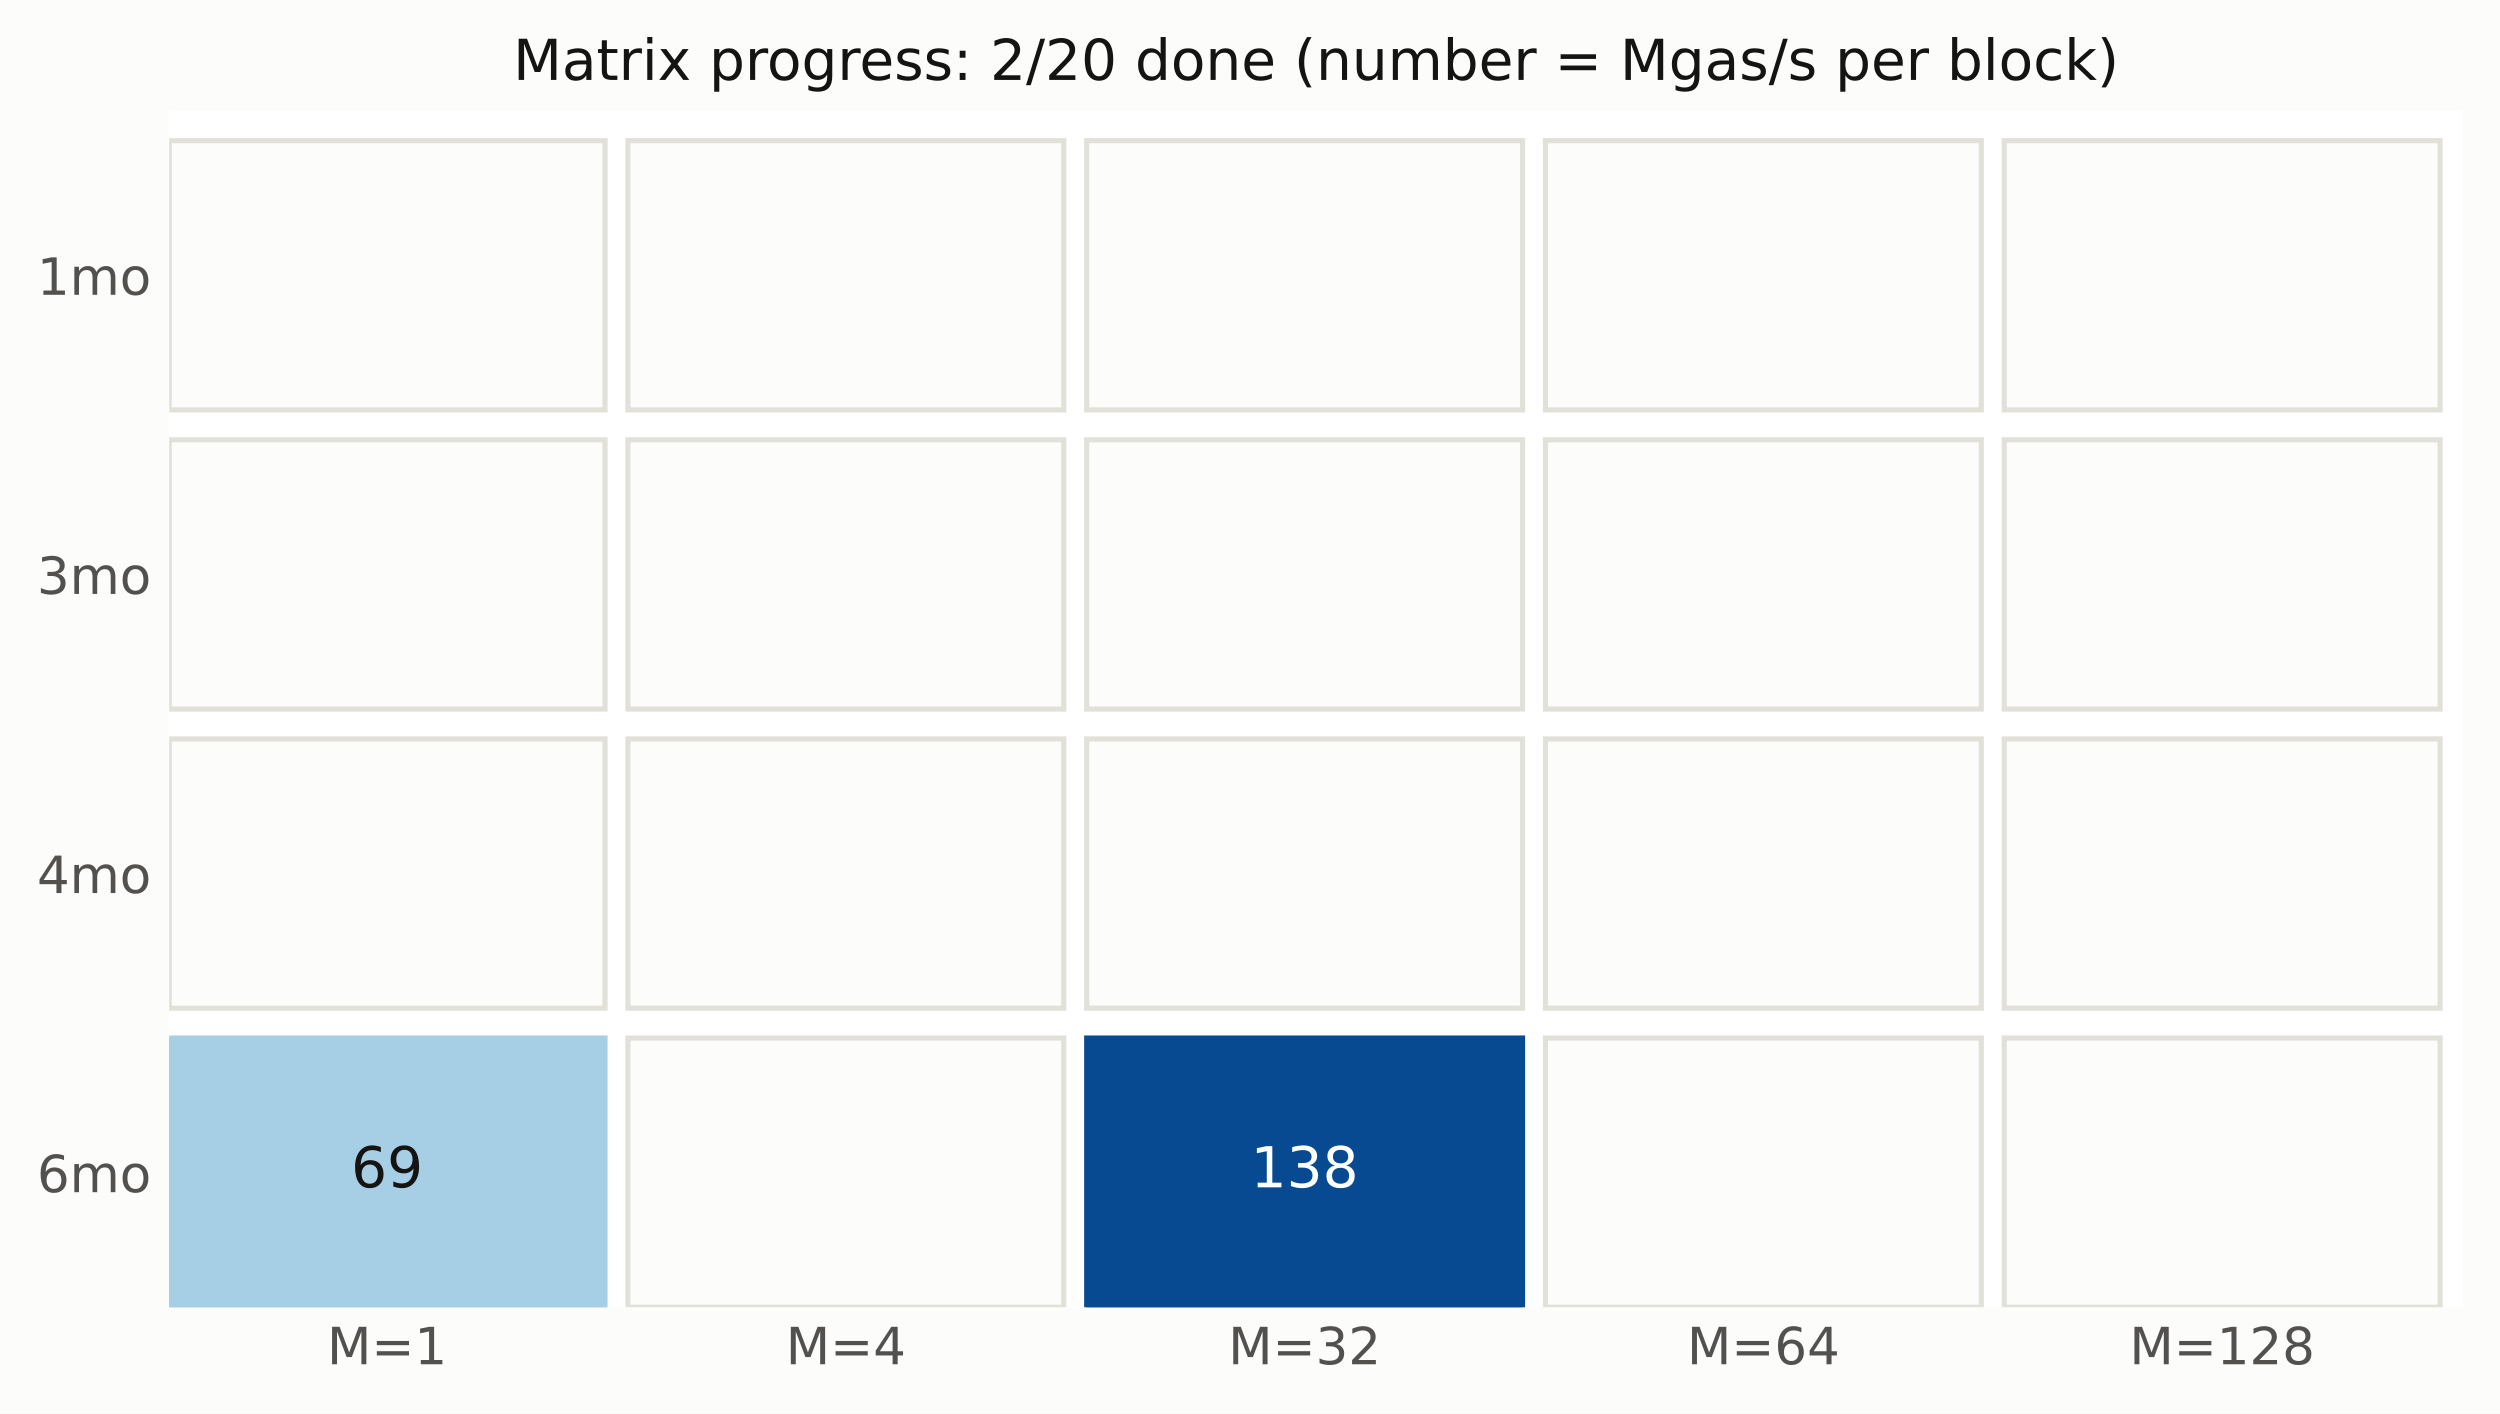
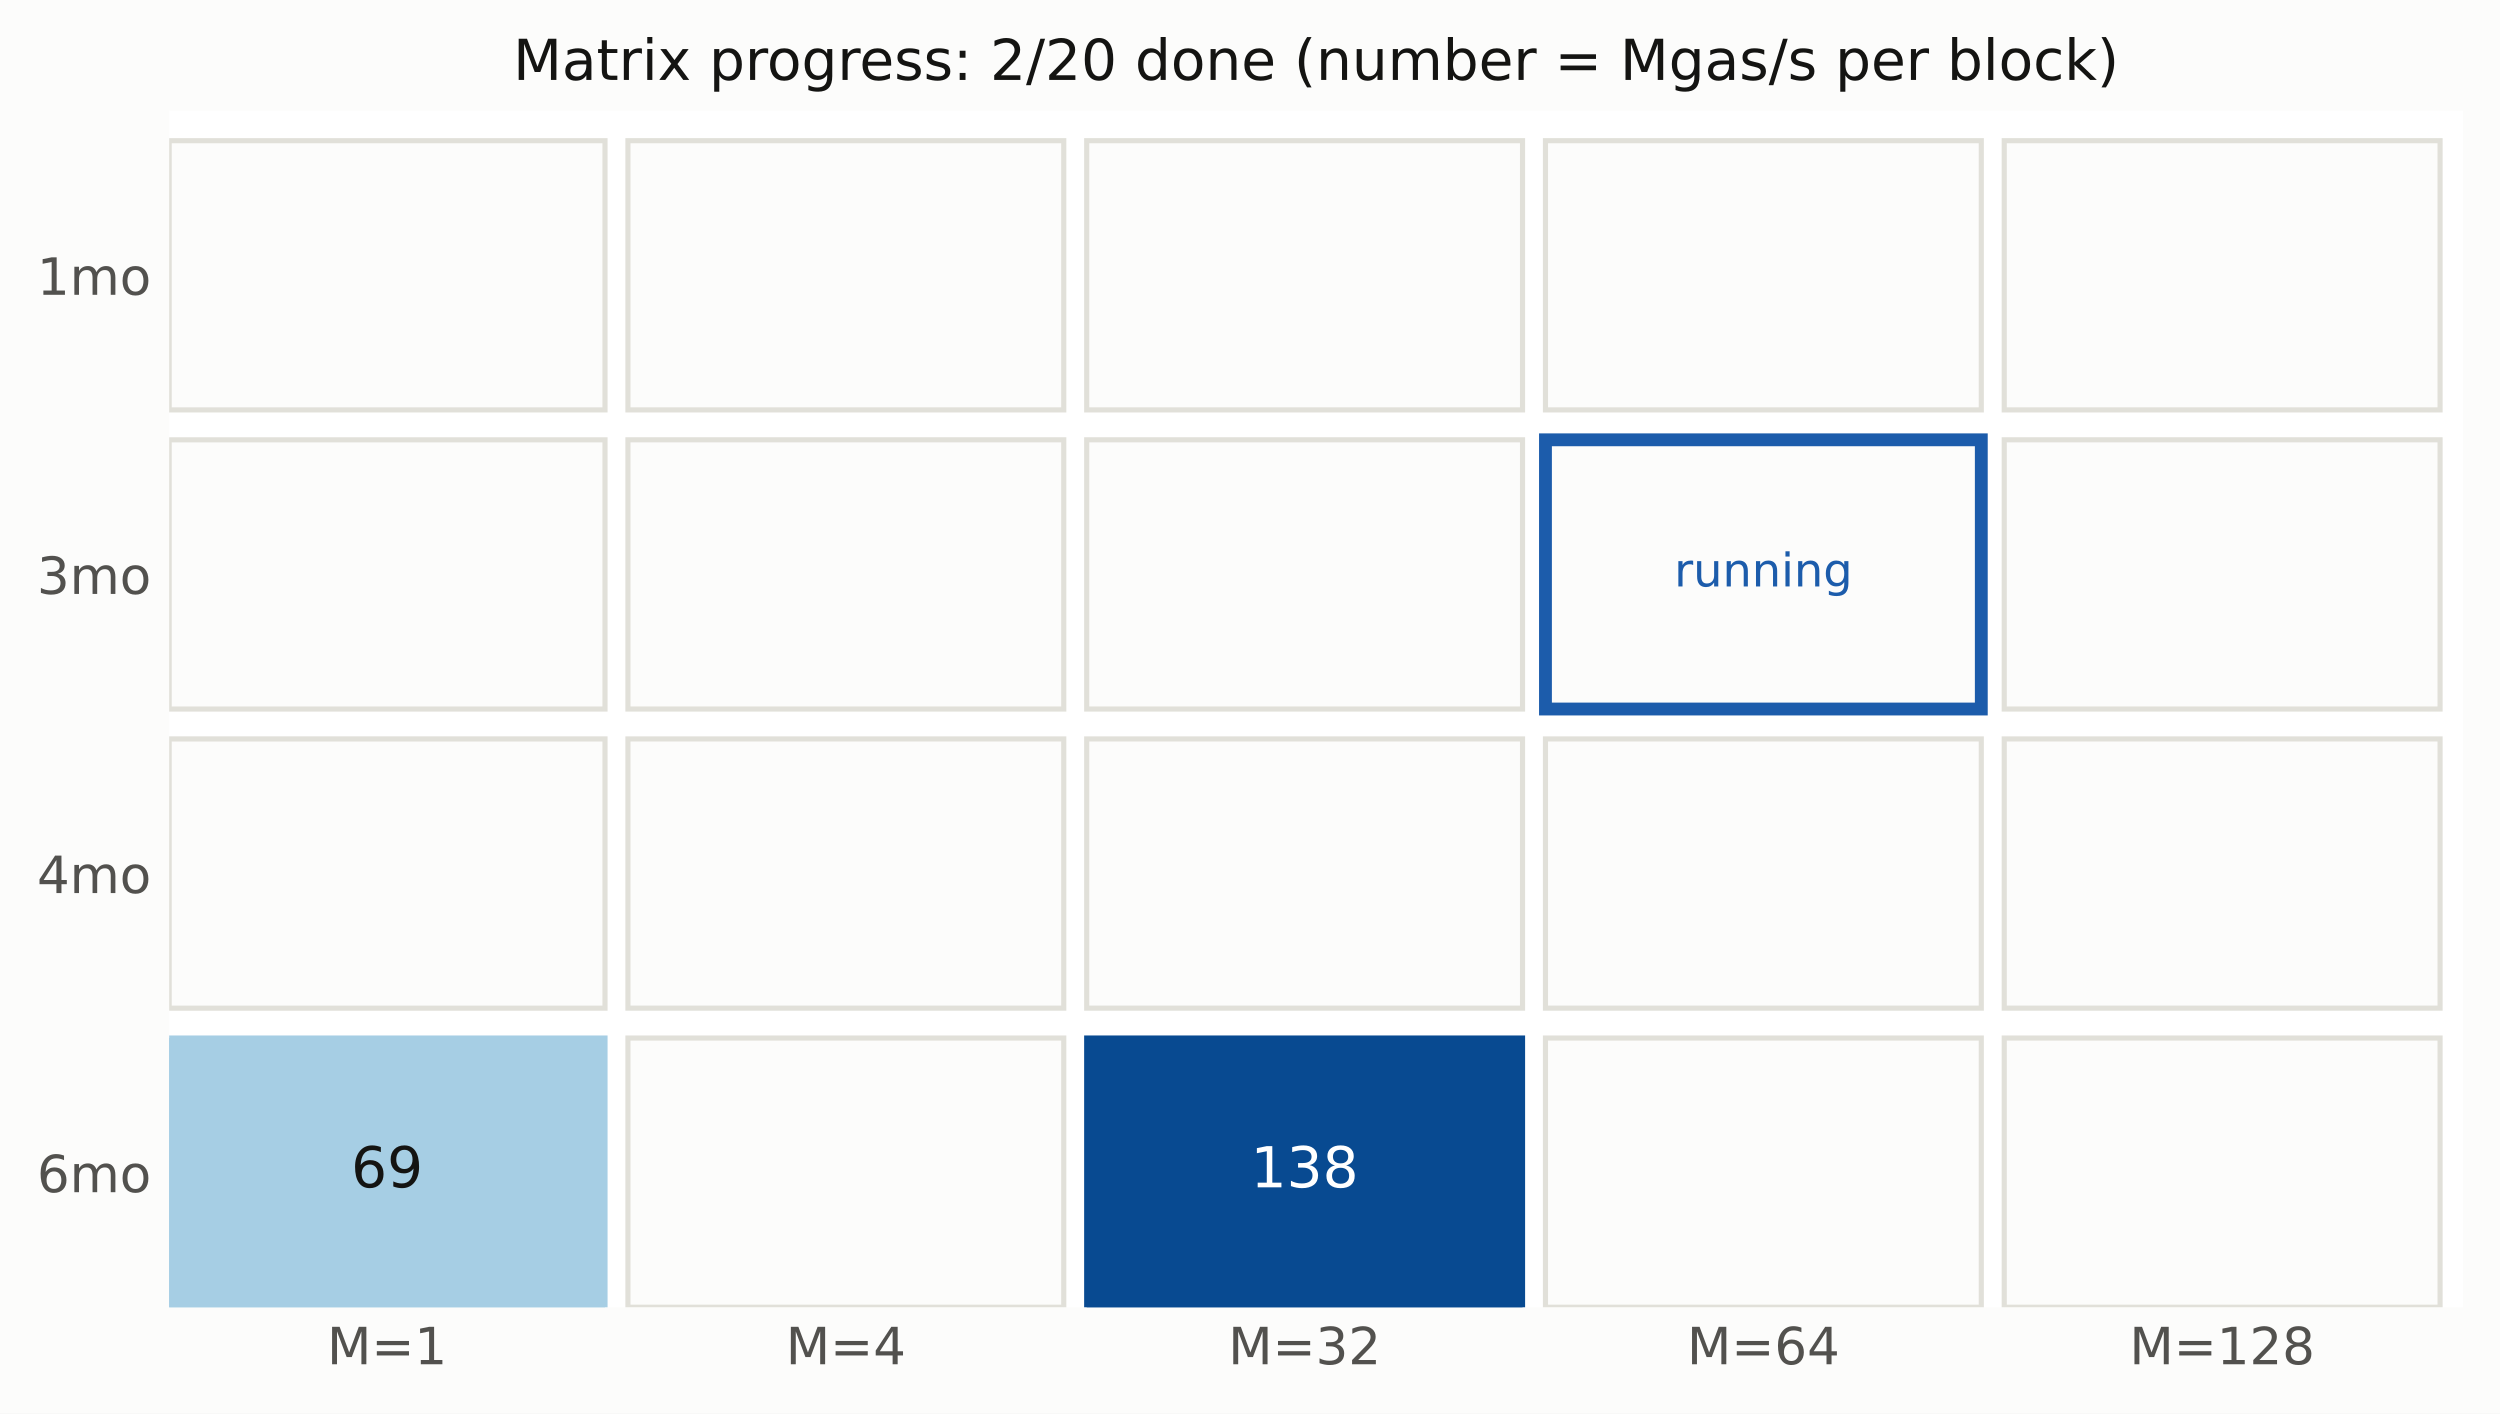
<svg xmlns="http://www.w3.org/2000/svg" xmlns:xlink="http://www.w3.org/1999/xlink" width="486.522pt" height="275.106pt" viewBox="0 0 486.522 275.106" version="1.1">
  <defs>
    <style type="text/css">*{stroke-linejoin: round; stroke-linecap: butt}</style>
  </defs>
  <g id="figure_1">
    <g id="patch_1">
      <path d="M 0 275.106  L 486.522 275.106  L 486.522 0  L 0 0  z " style="fill: #fcfcfb" />
    </g>
    <g id="axes_1">
      <g id="patch_2">
        <path d="M 32.922 254.406  L 479.322 254.406  L 479.322 21.558  L 32.922 21.558  z " style="fill: #ffffff" />
      </g>
      <g id="patch_3">
-         <path d="M 32.922 79.77  L 117.738 79.77  L 117.738 27.379  L 32.922 27.379  z " clip-path="url(#pdac7eb732c)" style="fill: #fcfcfb; stroke: #e1e0d9; stroke-linejoin: miter" />
+         <path d="M 32.922 79.77  L 117.738 79.77  L 117.738 27.379  L 32.922 27.379  z " clip-path="url(#p1626d3e644)" style="fill: #fcfcfb; stroke: #e1e0d9; stroke-linejoin: miter" />
      </g>
      <g id="patch_4">
-         <path d="M 122.202 79.77  L 207.018 79.77  L 207.018 27.379  L 122.202 27.379  z " clip-path="url(#pdac7eb732c)" style="fill: #fcfcfb; stroke: #e1e0d9; stroke-linejoin: miter" />
+         <path d="M 122.202 79.77  L 207.018 79.77  L 207.018 27.379  L 122.202 27.379  z " clip-path="url(#p1626d3e644)" style="fill: #fcfcfb; stroke: #e1e0d9; stroke-linejoin: miter" />
      </g>
      <g id="patch_5">
-         <path d="M 211.482 79.77  L 296.298 79.77  L 296.298 27.379  L 211.482 27.379  z " clip-path="url(#pdac7eb732c)" style="fill: #fcfcfb; stroke: #e1e0d9; stroke-linejoin: miter" />
+         <path d="M 211.482 79.77  L 296.298 79.77  L 296.298 27.379  L 211.482 27.379  z " clip-path="url(#p1626d3e644)" style="fill: #fcfcfb; stroke: #e1e0d9; stroke-linejoin: miter" />
      </g>
      <g id="patch_6">
-         <path d="M 300.762 79.77  L 385.578 79.77  L 385.578 27.379  L 300.762 27.379  z " clip-path="url(#pdac7eb732c)" style="fill: #fcfcfb; stroke: #e1e0d9; stroke-linejoin: miter" />
+         <path d="M 300.762 79.77  L 385.578 79.77  L 385.578 27.379  L 300.762 27.379  z " clip-path="url(#p1626d3e644)" style="fill: #fcfcfb; stroke: #e1e0d9; stroke-linejoin: miter" />
      </g>
      <g id="patch_7">
-         <path d="M 390.042 79.77  L 474.858 79.77  L 474.858 27.379  L 390.042 27.379  z " clip-path="url(#pdac7eb732c)" style="fill: #fcfcfb; stroke: #e1e0d9; stroke-linejoin: miter" />
+         <path d="M 390.042 79.77  L 474.858 79.77  L 474.858 27.379  L 390.042 27.379  z " clip-path="url(#p1626d3e644)" style="fill: #fcfcfb; stroke: #e1e0d9; stroke-linejoin: miter" />
      </g>
      <g id="patch_8">
-         <path d="M 32.922 137.982  L 117.738 137.982  L 117.738 85.591  L 32.922 85.591  z " clip-path="url(#pdac7eb732c)" style="fill: #fcfcfb; stroke: #e1e0d9; stroke-linejoin: miter" />
+         <path d="M 32.922 137.982  L 117.738 137.982  L 117.738 85.591  L 32.922 85.591  z " clip-path="url(#p1626d3e644)" style="fill: #fcfcfb; stroke: #e1e0d9; stroke-linejoin: miter" />
      </g>
      <g id="patch_9">
-         <path d="M 122.202 137.982  L 207.018 137.982  L 207.018 85.591  L 122.202 85.591  z " clip-path="url(#pdac7eb732c)" style="fill: #fcfcfb; stroke: #e1e0d9; stroke-linejoin: miter" />
+         <path d="M 122.202 137.982  L 207.018 137.982  L 207.018 85.591  L 122.202 85.591  z " clip-path="url(#p1626d3e644)" style="fill: #fcfcfb; stroke: #e1e0d9; stroke-linejoin: miter" />
      </g>
      <g id="patch_10">
-         <path d="M 211.482 137.982  L 296.298 137.982  L 296.298 85.591  L 211.482 85.591  z " clip-path="url(#pdac7eb732c)" style="fill: #fcfcfb; stroke: #e1e0d9; stroke-linejoin: miter" />
+         <path d="M 211.482 137.982  L 296.298 137.982  L 296.298 85.591  L 211.482 85.591  z " clip-path="url(#p1626d3e644)" style="fill: #fcfcfb; stroke: #e1e0d9; stroke-linejoin: miter" />
      </g>
      <g id="patch_11">
-         <path d="M 300.762 137.982  L 385.578 137.982  L 385.578 85.591  L 300.762 85.591  z " clip-path="url(#pdac7eb732c)" style="fill: #fcfcfb; stroke: #e1e0d9; stroke-linejoin: miter" />
+         <path d="M 300.762 137.982  L 385.578 137.982  L 385.578 85.591  L 300.762 85.591  z " clip-path="url(#p1626d3e644)" style="fill: #fcfcfb; stroke: #1c5cab; stroke-width: 2.5; stroke-linejoin: miter" />
      </g>
      <g id="patch_12">
-         <path d="M 390.042 137.982  L 474.858 137.982  L 474.858 85.591  L 390.042 85.591  z " clip-path="url(#pdac7eb732c)" style="fill: #fcfcfb; stroke: #e1e0d9; stroke-linejoin: miter" />
+         <path d="M 390.042 137.982  L 474.858 137.982  L 474.858 85.591  L 390.042 85.591  z " clip-path="url(#p1626d3e644)" style="fill: #fcfcfb; stroke: #e1e0d9; stroke-linejoin: miter" />
      </g>
      <g id="patch_13">
-         <path d="M 32.922 196.194  L 117.738 196.194  L 117.738 143.803  L 32.922 143.803  z " clip-path="url(#pdac7eb732c)" style="fill: #fcfcfb; stroke: #e1e0d9; stroke-linejoin: miter" />
+         <path d="M 32.922 196.194  L 117.738 196.194  L 117.738 143.803  L 32.922 143.803  z " clip-path="url(#p1626d3e644)" style="fill: #fcfcfb; stroke: #e1e0d9; stroke-linejoin: miter" />
      </g>
      <g id="patch_14">
-         <path d="M 122.202 196.194  L 207.018 196.194  L 207.018 143.803  L 122.202 143.803  z " clip-path="url(#pdac7eb732c)" style="fill: #fcfcfb; stroke: #e1e0d9; stroke-linejoin: miter" />
+         <path d="M 122.202 196.194  L 207.018 196.194  L 207.018 143.803  L 122.202 143.803  z " clip-path="url(#p1626d3e644)" style="fill: #fcfcfb; stroke: #e1e0d9; stroke-linejoin: miter" />
      </g>
      <g id="patch_15">
-         <path d="M 211.482 196.194  L 296.298 196.194  L 296.298 143.803  L 211.482 143.803  z " clip-path="url(#pdac7eb732c)" style="fill: #fcfcfb; stroke: #e1e0d9; stroke-linejoin: miter" />
+         <path d="M 211.482 196.194  L 296.298 196.194  L 296.298 143.803  L 211.482 143.803  z " clip-path="url(#p1626d3e644)" style="fill: #fcfcfb; stroke: #e1e0d9; stroke-linejoin: miter" />
      </g>
      <g id="patch_16">
-         <path d="M 300.762 196.194  L 385.578 196.194  L 385.578 143.803  L 300.762 143.803  z " clip-path="url(#pdac7eb732c)" style="fill: #fcfcfb; stroke: #e1e0d9; stroke-linejoin: miter" />
+         <path d="M 300.762 196.194  L 385.578 196.194  L 385.578 143.803  L 300.762 143.803  z " clip-path="url(#p1626d3e644)" style="fill: #fcfcfb; stroke: #e1e0d9; stroke-linejoin: miter" />
      </g>
      <g id="patch_17">
-         <path d="M 390.042 196.194  L 474.858 196.194  L 474.858 143.803  L 390.042 143.803  z " clip-path="url(#pdac7eb732c)" style="fill: #fcfcfb; stroke: #e1e0d9; stroke-linejoin: miter" />
+         <path d="M 390.042 196.194  L 474.858 196.194  L 474.858 143.803  L 390.042 143.803  z " clip-path="url(#p1626d3e644)" style="fill: #fcfcfb; stroke: #e1e0d9; stroke-linejoin: miter" />
      </g>
      <g id="patch_18">
-         <path d="M 32.922 254.406  L 117.738 254.406  L 117.738 202.015  L 32.922 202.015  z " clip-path="url(#pdac7eb732c)" style="fill: #a6cee4; stroke: #a6cee4; stroke-linejoin: miter" />
+         <path d="M 32.922 254.406  L 117.738 254.406  L 117.738 202.015  L 32.922 202.015  z " clip-path="url(#p1626d3e644)" style="fill: #a6cee4; stroke: #a6cee4; stroke-linejoin: miter" />
      </g>
      <g id="patch_19">
-         <path d="M 122.202 254.406  L 207.018 254.406  L 207.018 202.015  L 122.202 202.015  z " clip-path="url(#pdac7eb732c)" style="fill: #fcfcfb; stroke: #e1e0d9; stroke-linejoin: miter" />
+         <path d="M 122.202 254.406  L 207.018 254.406  L 207.018 202.015  L 122.202 202.015  z " clip-path="url(#p1626d3e644)" style="fill: #fcfcfb; stroke: #e1e0d9; stroke-linejoin: miter" />
      </g>
      <g id="patch_20">
-         <path d="M 211.482 254.406  L 296.298 254.406  L 296.298 202.015  L 211.482 202.015  z " clip-path="url(#pdac7eb732c)" style="fill: #084a91; stroke: #084a91; stroke-linejoin: miter" />
+         <path d="M 211.482 254.406  L 296.298 254.406  L 296.298 202.015  L 211.482 202.015  z " clip-path="url(#p1626d3e644)" style="fill: #084a91; stroke: #084a91; stroke-linejoin: miter" />
      </g>
      <g id="patch_21">
-         <path d="M 300.762 254.406  L 385.578 254.406  L 385.578 202.015  L 300.762 202.015  z " clip-path="url(#pdac7eb732c)" style="fill: #fcfcfb; stroke: #e1e0d9; stroke-linejoin: miter" />
+         <path d="M 300.762 254.406  L 385.578 254.406  L 385.578 202.015  L 300.762 202.015  z " clip-path="url(#p1626d3e644)" style="fill: #fcfcfb; stroke: #e1e0d9; stroke-linejoin: miter" />
      </g>
      <g id="patch_22">
-         <path d="M 390.042 254.406  L 474.858 254.406  L 474.858 202.015  L 390.042 202.015  z " clip-path="url(#pdac7eb732c)" style="fill: #fcfcfb; stroke: #e1e0d9; stroke-linejoin: miter" />
+         <path d="M 390.042 254.406  L 474.858 254.406  L 474.858 202.015  L 390.042 202.015  z " clip-path="url(#p1626d3e644)" style="fill: #fcfcfb; stroke: #e1e0d9; stroke-linejoin: miter" />
      </g>
      <g id="matplotlib.axis_1">
        <g id="xtick_1">
          <g id="line2d_1" />
          <g id="text_1">
            <g style="fill: #52514e" transform="translate(63.64472 265.5039) scale(0.1 -0.1)">
              <defs>
                <path id="DejaVuSans-30" d="M 628 4666  L 1569 4666  L 2759 1491  L 3956 4666  L 4897 4666  L 4897 0  L 4281 0  L 4281 4097  L 3078 897  L 2444 897  L 1241 4097  L 1241 0  L 628 0  L 628 4666  z " transform="scale(0.015625)" />
                <path id="DejaVuSans-20" d="M 678 2906  L 4684 2906  L 4684 2381  L 678 2381  L 678 2906  z M 678 1631  L 4684 1631  L 4684 1100  L 678 1100  L 678 1631  z " transform="scale(0.015625)" />
                <path id="DejaVuSans-14" d="M 794 531  L 1825 531  L 1825 4091  L 703 3866  L 703 4441  L 1819 4666  L 2450 4666  L 2450 531  L 3481 531  L 3481 0  L 794 0  L 794 531  z " transform="scale(0.015625)" />
              </defs>
              <use xlink:href="#DejaVuSans-30" />
              <use xlink:href="#DejaVuSans-20" transform="translate(86.28125 0)" />
              <use xlink:href="#DejaVuSans-14" transform="translate(170.0781 0)" />
            </g>
          </g>
        </g>
        <g id="xtick_2">
          <g id="line2d_2" />
          <g id="text_2">
            <g style="fill: #52514e" transform="translate(152.9247 265.5039) scale(0.1 -0.1)">
              <defs>
                <path id="DejaVuSans-17" d="M 2419 4116  L 825 1625  L 2419 1625  L 2419 4116  z M 2253 4666  L 3047 4666  L 3047 1625  L 3713 1625  L 3713 1100  L 3047 1100  L 3047 0  L 2419 0  L 2419 1100  L 313 1100  L 313 1709  L 2253 4666  z " transform="scale(0.015625)" />
              </defs>
              <use xlink:href="#DejaVuSans-30" />
              <use xlink:href="#DejaVuSans-20" transform="translate(86.28125 0)" />
              <use xlink:href="#DejaVuSans-17" transform="translate(170.0781 0)" />
            </g>
          </g>
        </g>
        <g id="xtick_3">
          <g id="line2d_3" />
          <g id="text_3">
            <g style="fill: #52514e" transform="translate(239.0235 265.5039) scale(0.1 -0.1)">
              <defs>
                <path id="DejaVuSans-16" d="M 2597 2516  Q 3050 2419 3304 2112  Q 3559 1806 3559 1356  Q 3559 666 3084 287  Q 2609 -91 1734 -91  Q 1441 -91 1130 -33  Q 819 25 488 141  L 488 750  Q 750 597 1062 519  Q 1375 441 1716 441  Q 2309 441 2620 675  Q 2931 909 2931 1356  Q 2931 1769 2642 2001  Q 2353 2234 1838 2234  L 1294 2234  L 1294 2753  L 1863 2753  Q 2328 2753 2575 2939  Q 2822 3125 2822 3475  Q 2822 3834 2567 4026  Q 2313 4219 1838 4219  Q 1578 4219 1281 4162  Q 984 4106 628 3988  L 628 4550  Q 988 4650 1302 4700  Q 1616 4750 1894 4750  Q 2613 4750 3031 4423  Q 3450 4097 3450 3541  Q 3450 3153 3228 2886  Q 3006 2619 2597 2516  z " transform="scale(0.015625)" />
                <path id="DejaVuSans-15" d="M 1228 531  L 3431 531  L 3431 0  L 469 0  L 469 531  Q 828 903 1448 1529  Q 2069 2156 2228 2338  Q 2531 2678 2651 2914  Q 2772 3150 2772 3378  Q 2772 3750 2511 3984  Q 2250 4219 1831 4219  Q 1534 4219 1204 4116  Q 875 4013 500 3803  L 500 4441  Q 881 4594 1212 4672  Q 1544 4750 1819 4750  Q 2544 4750 2975 4387  Q 3406 4025 3406 3419  Q 3406 3131 3298 2873  Q 3191 2616 2906 2266  Q 2828 2175 2409 1742  Q 1991 1309 1228 531  z " transform="scale(0.015625)" />
              </defs>
              <use xlink:href="#DejaVuSans-30" />
              <use xlink:href="#DejaVuSans-20" transform="translate(86.28125 0)" />
              <use xlink:href="#DejaVuSans-16" transform="translate(170.0781 0)" />
              <use xlink:href="#DejaVuSans-15" transform="translate(233.7031 0)" />
            </g>
          </g>
        </g>
        <g id="xtick_4">
          <g id="line2d_4" />
          <g id="text_4">
            <g style="fill: #52514e" transform="translate(328.3035 265.5039) scale(0.1 -0.1)">
              <defs>
                <path id="DejaVuSans-19" d="M 2113 2584  Q 1688 2584 1439 2293  Q 1191 2003 1191 1497  Q 1191 994 1439 701  Q 1688 409 2113 409  Q 2538 409 2786 701  Q 3034 994 3034 1497  Q 3034 2003 2786 2293  Q 2538 2584 2113 2584  z M 3366 4563  L 3366 3988  Q 3128 4100 2886 4159  Q 2644 4219 2406 4219  Q 1781 4219 1451 3797  Q 1122 3375 1075 2522  Q 1259 2794 1537 2939  Q 1816 3084 2150 3084  Q 2853 3084 3261 2657  Q 3669 2231 3669 1497  Q 3669 778 3244 343  Q 2819 -91 2113 -91  Q 1303 -91 875 529  Q 447 1150 447 2328  Q 447 3434 972 4092  Q 1497 4750 2381 4750  Q 2619 4750 2861 4703  Q 3103 4656 3366 4563  z " transform="scale(0.015625)" />
              </defs>
              <use xlink:href="#DejaVuSans-30" />
              <use xlink:href="#DejaVuSans-20" transform="translate(86.28125 0)" />
              <use xlink:href="#DejaVuSans-19" transform="translate(170.0781 0)" />
              <use xlink:href="#DejaVuSans-17" transform="translate(233.7031 0)" />
            </g>
          </g>
        </g>
        <g id="xtick_5">
          <g id="line2d_5" />
          <g id="text_5">
            <g style="fill: #52514e" transform="translate(414.4022 265.5039) scale(0.1 -0.1)">
              <defs>
                <path id="DejaVuSans-1b" d="M 2034 2216  Q 1584 2216 1326 1975  Q 1069 1734 1069 1313  Q 1069 891 1326 650  Q 1584 409 2034 409  Q 2484 409 2743 651  Q 3003 894 3003 1313  Q 3003 1734 2745 1975  Q 2488 2216 2034 2216  z M 1403 2484  Q 997 2584 770 2862  Q 544 3141 544 3541  Q 544 4100 942 4425  Q 1341 4750 2034 4750  Q 2731 4750 3128 4425  Q 3525 4100 3525 3541  Q 3525 3141 3298 2862  Q 3072 2584 2669 2484  Q 3125 2378 3379 2068  Q 3634 1759 3634 1313  Q 3634 634 3220 271  Q 2806 -91 2034 -91  Q 1263 -91 848 271  Q 434 634 434 1313  Q 434 1759 690 2068  Q 947 2378 1403 2484  z M 1172 3481  Q 1172 3119 1398 2916  Q 1625 2713 2034 2713  Q 2441 2713 2670 2916  Q 2900 3119 2900 3481  Q 2900 3844 2670 4047  Q 2441 4250 2034 4250  Q 1625 4250 1398 4047  Q 1172 3844 1172 3481  z " transform="scale(0.015625)" />
              </defs>
              <use xlink:href="#DejaVuSans-30" />
              <use xlink:href="#DejaVuSans-20" transform="translate(86.28125 0)" />
              <use xlink:href="#DejaVuSans-14" transform="translate(170.0781 0)" />
              <use xlink:href="#DejaVuSans-15" transform="translate(233.7031 0)" />
              <use xlink:href="#DejaVuSans-1b" transform="translate(297.3281 0)" />
            </g>
          </g>
        </g>
      </g>
      <g id="matplotlib.axis_2">
        <g id="ytick_1">
          <g id="line2d_6" />
          <g id="text_6">
            <g style="fill: #52514e" transform="translate(7.2 57.37371) scale(0.1 -0.1)">
              <defs>
                <path id="DejaVuSans-50" d="M 3328 2828  Q 3544 3216 3844 3400  Q 4144 3584 4550 3584  Q 5097 3584 5394 3201  Q 5691 2819 5691 2113  L 5691 0  L 5113 0  L 5113 2094  Q 5113 2597 4934 2840  Q 4756 3084 4391 3084  Q 3944 3084 3684 2787  Q 3425 2491 3425 1978  L 3425 0  L 2847 0  L 2847 2094  Q 2847 2600 2669 2842  Q 2491 3084 2119 3084  Q 1678 3084 1418 2786  Q 1159 2488 1159 1978  L 1159 0  L 581 0  L 581 3500  L 1159 3500  L 1159 2956  Q 1356 3278 1631 3431  Q 1906 3584 2284 3584  Q 2666 3584 2933 3390  Q 3200 3197 3328 2828  z " transform="scale(0.015625)" />
                <path id="DejaVuSans-52" d="M 1959 3097  Q 1497 3097 1228 2736  Q 959 2375 959 1747  Q 959 1119 1226 758  Q 1494 397 1959 397  Q 2419 397 2687 759  Q 2956 1122 2956 1747  Q 2956 2369 2687 2733  Q 2419 3097 1959 3097  z M 1959 3584  Q 2709 3584 3137 3096  Q 3566 2609 3566 1747  Q 3566 888 3137 398  Q 2709 -91 1959 -91  Q 1206 -91 779 398  Q 353 888 353 1747  Q 353 2609 779 3096  Q 1206 3584 1959 3584  z " transform="scale(0.015625)" />
              </defs>
              <use xlink:href="#DejaVuSans-14" />
              <use xlink:href="#DejaVuSans-50" transform="translate(63.625 0)" />
              <use xlink:href="#DejaVuSans-52" transform="translate(161.0312 0)" />
            </g>
          </g>
        </g>
        <g id="ytick_2">
          <g id="line2d_7" />
          <g id="text_7">
            <g style="fill: #52514e" transform="translate(7.2 115.5857) scale(0.1 -0.1)">
              <use xlink:href="#DejaVuSans-16" />
              <use xlink:href="#DejaVuSans-50" transform="translate(63.625 0)" />
              <use xlink:href="#DejaVuSans-52" transform="translate(161.0312 0)" />
            </g>
          </g>
        </g>
        <g id="ytick_3">
          <g id="line2d_8" />
          <g id="text_8">
            <g style="fill: #52514e" transform="translate(7.2 173.7977) scale(0.1 -0.1)">
              <use xlink:href="#DejaVuSans-17" />
              <use xlink:href="#DejaVuSans-50" transform="translate(63.625 0)" />
              <use xlink:href="#DejaVuSans-52" transform="translate(161.0312 0)" />
            </g>
          </g>
        </g>
        <g id="ytick_4">
          <g id="line2d_9" />
          <g id="text_9">
            <g style="fill: #52514e" transform="translate(7.2 232.0097) scale(0.1 -0.1)">
              <use xlink:href="#DejaVuSans-19" />
              <use xlink:href="#DejaVuSans-50" transform="translate(63.625 0)" />
              <use xlink:href="#DejaVuSans-52" transform="translate(161.0312 0)" />
            </g>
          </g>
        </g>
      </g>
      <g id="text_10">
+         <g style="fill: #1c5cab" transform="translate(325.8055 114.1251) scale(0.09 -0.09)">
+           <defs>
+             <path id="DejaVuSans-55" d="M 2631 2963  Q 2534 3019 2420 3045  Q 2306 3072 2169 3072  Q 1681 3072 1420 2755  Q 1159 2438 1159 1844  L 1159 0  L 581 0  L 581 3500  L 1159 3500  L 1159 2956  Q 1341 3275 1631 3429  Q 1922 3584 2338 3584  Q 2397 3584 2469 3576  Q 2541 3569 2628 3553  L 2631 2963  z " transform="scale(0.015625)" />
+             <path id="DejaVuSans-58" d="M 544 1381  L 544 3500  L 1119 3500  L 1119 1403  Q 1119 906 1312 657  Q 1506 409 1894 409  Q 2359 409 2629 706  Q 2900 1003 2900 1516  L 2900 3500  L 3475 3500  L 3475 0  L 2900 0  L 2900 538  Q 2691 219 2414 64  Q 2138 -91 1772 -91  Q 1169 -91 856 284  Q 544 659 544 1381  z M 1991 3584  L 1991 3584  z " transform="scale(0.015625)" />
+             <path id="DejaVuSans-51" d="M 3513 2113  L 3513 0  L 2938 0  L 2938 2094  Q 2938 2591 2744 2837  Q 2550 3084 2163 3084  Q 1697 3084 1428 2787  Q 1159 2491 1159 1978  L 1159 0  L 581 0  L 581 3500  L 1159 3500  L 1159 2956  Q 1366 3272 1645 3428  Q 1925 3584 2291 3584  Q 2894 3584 3203 3211  Q 3513 2838 3513 2113  z " transform="scale(0.015625)" />
+             <path id="DejaVuSans-4c" d="M 603 3500  L 1178 3500  L 1178 0  L 603 0  L 603 3500  z M 603 4863  L 1178 4863  L 1178 4134  L 603 4134  L 603 4863  z " transform="scale(0.015625)" />
+             <path id="DejaVuSans-4a" d="M 2906 1791  Q 2906 2416 2648 2759  Q 2391 3103 1925 3103  Q 1463 3103 1205 2759  Q 947 2416 947 1791  Q 947 1169 1205 825  Q 1463 481 1925 481  Q 2391 481 2648 825  Q 2906 1169 2906 1791  z M 3481 434  Q 3481 -459 3084 -895  Q 2688 -1331 1869 -1331  Q 1566 -1331 1297 -1286  Q 1028 -1241 775 -1147  L 775 -588  Q 1028 -725 1275 -790  Q 1522 -856 1778 -856  Q 2344 -856 2625 -561  Q 2906 -266 2906 331  L 2906 616  Q 2728 306 2450 153  Q 2172 0 1784 0  Q 1141 0 747 490  Q 353 981 353 1791  Q 353 2603 747 3093  Q 1141 3584 1784 3584  Q 2172 3584 2450 3431  Q 2728 3278 2906 2969  L 2906 3500  L 3481 3500  L 3481 434  z " transform="scale(0.015625)" />
+           </defs>
+           <use xlink:href="#DejaVuSans-55" />
+           <use xlink:href="#DejaVuSans-58" transform="translate(41.10938 0)" />
+           <use xlink:href="#DejaVuSans-51" transform="translate(104.4844 0)" />
+           <use xlink:href="#DejaVuSans-51" transform="translate(167.8594 0)" />
+           <use xlink:href="#DejaVuSans-4c" transform="translate(231.2344 0)" />
+           <use xlink:href="#DejaVuSans-51" transform="translate(259.0156 0)" />
+           <use xlink:href="#DejaVuSans-4a" transform="translate(322.3906 0)" />
+         </g>
+       </g>
+       <g id="text_11">
        <g style="fill: #141412" transform="translate(68.33113 231.0683) scale(0.11 -0.11)">
          <defs>
            <path id="DejaVuSans-1c" d="M 703 97  L 703 672  Q 941 559 1184 500  Q 1428 441 1663 441  Q 2288 441 2617 861  Q 2947 1281 2994 2138  Q 2813 1869 2534 1725  Q 2256 1581 1919 1581  Q 1219 1581 811 2004  Q 403 2428 403 3163  Q 403 3881 828 4315  Q 1253 4750 1959 4750  Q 2769 4750 3195 4129  Q 3622 3509 3622 2328  Q 3622 1225 3098 567  Q 2575 -91 1691 -91  Q 1453 -91 1209 -44  Q 966 3 703 97  z M 1959 2075  Q 2384 2075 2632 2365  Q 2881 2656 2881 3163  Q 2881 3666 2632 3958  Q 2384 4250 1959 4250  Q 1534 4250 1286 3958  Q 1038 3666 1038 3163  Q 1038 2656 1286 2365  Q 1534 2075 1959 2075  z " transform="scale(0.015625)" />
          </defs>
          <use xlink:href="#DejaVuSans-19" />
          <use xlink:href="#DejaVuSans-1c" transform="translate(63.625 0)" />
        </g>
      </g>
-       <g id="text_11">
+       <g id="text_12">
        <g style="fill: #ffffff" transform="translate(243.3918 231.0683) scale(0.11 -0.11)">
          <use xlink:href="#DejaVuSans-14" />
          <use xlink:href="#DejaVuSans-16" transform="translate(63.625 0)" />
          <use xlink:href="#DejaVuSans-1b" transform="translate(127.25 0)" />
        </g>
      </g>
-       <g id="text_12">
+       <g id="text_13">
        <g style="fill: #141412" transform="translate(99.86086 15.55828) scale(0.11 -0.11)">
          <defs>
            <path id="DejaVuSans-44" d="M 2194 1759  Q 1497 1759 1228 1600  Q 959 1441 959 1056  Q 959 750 1161 570  Q 1363 391 1709 391  Q 2188 391 2477 730  Q 2766 1069 2766 1631  L 2766 1759  L 2194 1759  z M 3341 1997  L 3341 0  L 2766 0  L 2766 531  Q 2569 213 2275 61  Q 1981 -91 1556 -91  Q 1019 -91 701 211  Q 384 513 384 1019  Q 384 1609 779 1909  Q 1175 2209 1959 2209  L 2766 2209  L 2766 2266  Q 2766 2663 2505 2880  Q 2244 3097 1772 3097  Q 1472 3097 1187 3025  Q 903 2953 641 2809  L 641 3341  Q 956 3463 1253 3523  Q 1550 3584 1831 3584  Q 2591 3584 2966 3190  Q 3341 2797 3341 1997  z " transform="scale(0.015625)" />
            <path id="DejaVuSans-57" d="M 1172 4494  L 1172 3500  L 2356 3500  L 2356 3053  L 1172 3053  L 1172 1153  Q 1172 725 1289 603  Q 1406 481 1766 481  L 2356 481  L 2356 0  L 1766 0  Q 1100 0 847 248  Q 594 497 594 1153  L 594 3053  L 172 3053  L 172 3500  L 594 3500  L 594 4494  L 1172 4494  z " transform="scale(0.015625)" />
-             <path id="DejaVuSans-55" d="M 2631 2963  Q 2534 3019 2420 3045  Q 2306 3072 2169 3072  Q 1681 3072 1420 2755  Q 1159 2438 1159 1844  L 1159 0  L 581 0  L 581 3500  L 1159 3500  L 1159 2956  Q 1341 3275 1631 3429  Q 1922 3584 2338 3584  Q 2397 3584 2469 3576  Q 2541 3569 2628 3553  L 2631 2963  z " transform="scale(0.015625)" />
-             <path id="DejaVuSans-4c" d="M 603 3500  L 1178 3500  L 1178 0  L 603 0  L 603 3500  z M 603 4863  L 1178 4863  L 1178 4134  L 603 4134  L 603 4863  z " transform="scale(0.015625)" />
            <path id="DejaVuSans-5b" d="M 3513 3500  L 2247 1797  L 3578 0  L 2900 0  L 1881 1375  L 863 0  L 184 0  L 1544 1831  L 300 3500  L 978 3500  L 1906 2253  L 2834 3500  L 3513 3500  z " transform="scale(0.015625)" />
            <path id="DejaVuSans-3" transform="scale(0.015625)" />
            <path id="DejaVuSans-53" d="M 1159 525  L 1159 -1331  L 581 -1331  L 581 3500  L 1159 3500  L 1159 2969  Q 1341 3281 1617 3432  Q 1894 3584 2278 3584  Q 2916 3584 3314 3078  Q 3713 2572 3713 1747  Q 3713 922 3314 415  Q 2916 -91 2278 -91  Q 1894 -91 1617 61  Q 1341 213 1159 525  z M 3116 1747  Q 3116 2381 2855 2742  Q 2594 3103 2138 3103  Q 1681 3103 1420 2742  Q 1159 2381 1159 1747  Q 1159 1113 1420 752  Q 1681 391 2138 391  Q 2594 391 2855 752  Q 3116 1113 3116 1747  z " transform="scale(0.015625)" />
-             <path id="DejaVuSans-4a" d="M 2906 1791  Q 2906 2416 2648 2759  Q 2391 3103 1925 3103  Q 1463 3103 1205 2759  Q 947 2416 947 1791  Q 947 1169 1205 825  Q 1463 481 1925 481  Q 2391 481 2648 825  Q 2906 1169 2906 1791  z M 3481 434  Q 3481 -459 3084 -895  Q 2688 -1331 1869 -1331  Q 1566 -1331 1297 -1286  Q 1028 -1241 775 -1147  L 775 -588  Q 1028 -725 1275 -790  Q 1522 -856 1778 -856  Q 2344 -856 2625 -561  Q 2906 -266 2906 331  L 2906 616  Q 2728 306 2450 153  Q 2172 0 1784 0  Q 1141 0 747 490  Q 353 981 353 1791  Q 353 2603 747 3093  Q 1141 3584 1784 3584  Q 2172 3584 2450 3431  Q 2728 3278 2906 2969  L 2906 3500  L 3481 3500  L 3481 434  z " transform="scale(0.015625)" />
            <path id="DejaVuSans-48" d="M 3597 1894  L 3597 1613  L 953 1613  Q 991 1019 1311 708  Q 1631 397 2203 397  Q 2534 397 2845 478  Q 3156 559 3463 722  L 3463 178  Q 3153 47 2828 -22  Q 2503 -91 2169 -91  Q 1331 -91 842 396  Q 353 884 353 1716  Q 353 2575 817 3079  Q 1281 3584 2069 3584  Q 2775 3584 3186 3129  Q 3597 2675 3597 1894  z M 3022 2063  Q 3016 2534 2758 2815  Q 2500 3097 2075 3097  Q 1594 3097 1305 2825  Q 1016 2553 972 2059  L 3022 2063  z " transform="scale(0.015625)" />
            <path id="DejaVuSans-56" d="M 2834 3397  L 2834 2853  Q 2591 2978 2328 3040  Q 2066 3103 1784 3103  Q 1356 3103 1142 2972  Q 928 2841 928 2578  Q 928 2378 1081 2264  Q 1234 2150 1697 2047  L 1894 2003  Q 2506 1872 2764 1633  Q 3022 1394 3022 966  Q 3022 478 2636 193  Q 2250 -91 1575 -91  Q 1294 -91 989 -36  Q 684 19 347 128  L 347 722  Q 666 556 975 473  Q 1284 391 1588 391  Q 1994 391 2212 530  Q 2431 669 2431 922  Q 2431 1156 2273 1281  Q 2116 1406 1581 1522  L 1381 1569  Q 847 1681 609 1914  Q 372 2147 372 2553  Q 372 3047 722 3315  Q 1072 3584 1716 3584  Q 2034 3584 2315 3537  Q 2597 3491 2834 3397  z " transform="scale(0.015625)" />
            <path id="DejaVuSans-1d" d="M 750 794  L 1409 794  L 1409 0  L 750 0  L 750 794  z M 750 3309  L 1409 3309  L 1409 2516  L 750 2516  L 750 3309  z " transform="scale(0.015625)" />
            <path id="DejaVuSans-12" d="M 1625 4666  L 2156 4666  L 531 -594  L 0 -594  L 1625 4666  z " transform="scale(0.015625)" />
            <path id="DejaVuSans-13" d="M 2034 4250  Q 1547 4250 1301 3770  Q 1056 3291 1056 2328  Q 1056 1369 1301 889  Q 1547 409 2034 409  Q 2525 409 2770 889  Q 3016 1369 3016 2328  Q 3016 3291 2770 3770  Q 2525 4250 2034 4250  z M 2034 4750  Q 2819 4750 3233 4129  Q 3647 3509 3647 2328  Q 3647 1150 3233 529  Q 2819 -91 2034 -91  Q 1250 -91 836 529  Q 422 1150 422 2328  Q 422 3509 836 4129  Q 1250 4750 2034 4750  z " transform="scale(0.015625)" />
            <path id="DejaVuSans-47" d="M 2906 2969  L 2906 4863  L 3481 4863  L 3481 0  L 2906 0  L 2906 525  Q 2725 213 2448 61  Q 2172 -91 1784 -91  Q 1150 -91 751 415  Q 353 922 353 1747  Q 353 2572 751 3078  Q 1150 3584 1784 3584  Q 2172 3584 2448 3432  Q 2725 3281 2906 2969  z M 947 1747  Q 947 1113 1208 752  Q 1469 391 1925 391  Q 2381 391 2643 752  Q 2906 1113 2906 1747  Q 2906 2381 2643 2742  Q 2381 3103 1925 3103  Q 1469 3103 1208 2742  Q 947 2381 947 1747  z " transform="scale(0.015625)" />
-             <path id="DejaVuSans-51" d="M 3513 2113  L 3513 0  L 2938 0  L 2938 2094  Q 2938 2591 2744 2837  Q 2550 3084 2163 3084  Q 1697 3084 1428 2787  Q 1159 2491 1159 1978  L 1159 0  L 581 0  L 581 3500  L 1159 3500  L 1159 2956  Q 1366 3272 1645 3428  Q 1925 3584 2291 3584  Q 2894 3584 3203 3211  Q 3513 2838 3513 2113  z " transform="scale(0.015625)" />
            <path id="DejaVuSans-b" d="M 1984 4856  Q 1566 4138 1362 3434  Q 1159 2731 1159 2009  Q 1159 1288 1364 580  Q 1569 -128 1984 -844  L 1484 -844  Q 1016 -109 783 600  Q 550 1309 550 2009  Q 550 2706 781 3412  Q 1013 4119 1484 4856  L 1984 4856  z " transform="scale(0.015625)" />
-             <path id="DejaVuSans-58" d="M 544 1381  L 544 3500  L 1119 3500  L 1119 1403  Q 1119 906 1312 657  Q 1506 409 1894 409  Q 2359 409 2629 706  Q 2900 1003 2900 1516  L 2900 3500  L 3475 3500  L 3475 0  L 2900 0  L 2900 538  Q 2691 219 2414 64  Q 2138 -91 1772 -91  Q 1169 -91 856 284  Q 544 659 544 1381  z M 1991 3584  L 1991 3584  z " transform="scale(0.015625)" />
            <path id="DejaVuSans-45" d="M 3116 1747  Q 3116 2381 2855 2742  Q 2594 3103 2138 3103  Q 1681 3103 1420 2742  Q 1159 2381 1159 1747  Q 1159 1113 1420 752  Q 1681 391 2138 391  Q 2594 391 2855 752  Q 3116 1113 3116 1747  z M 1159 2969  Q 1341 3281 1617 3432  Q 1894 3584 2278 3584  Q 2916 3584 3314 3078  Q 3713 2572 3713 1747  Q 3713 922 3314 415  Q 2916 -91 2278 -91  Q 1894 -91 1617 61  Q 1341 213 1159 525  L 1159 0  L 581 0  L 581 4863  L 1159 4863  L 1159 2969  z " transform="scale(0.015625)" />
            <path id="DejaVuSans-4f" d="M 603 4863  L 1178 4863  L 1178 0  L 603 0  L 603 4863  z " transform="scale(0.015625)" />
            <path id="DejaVuSans-46" d="M 3122 3366  L 3122 2828  Q 2878 2963 2633 3030  Q 2388 3097 2138 3097  Q 1578 3097 1268 2742  Q 959 2388 959 1747  Q 959 1106 1268 751  Q 1578 397 2138 397  Q 2388 397 2633 464  Q 2878 531 3122 666  L 3122 134  Q 2881 22 2623 -34  Q 2366 -91 2075 -91  Q 1284 -91 818 406  Q 353 903 353 1747  Q 353 2603 823 3093  Q 1294 3584 2113 3584  Q 2378 3584 2631 3529  Q 2884 3475 3122 3366  z " transform="scale(0.015625)" />
            <path id="DejaVuSans-4e" d="M 581 4863  L 1159 4863  L 1159 1991  L 2875 3500  L 3609 3500  L 1753 1863  L 3688 0  L 2938 0  L 1159 1709  L 1159 0  L 581 0  L 581 4863  z " transform="scale(0.015625)" />
            <path id="DejaVuSans-c" d="M 513 4856  L 1013 4856  Q 1481 4119 1714 3412  Q 1947 2706 1947 2009  Q 1947 1309 1714 600  Q 1481 -109 1013 -844  L 513 -844  Q 928 -128 1133 580  Q 1338 1288 1338 2009  Q 1338 2731 1133 3434  Q 928 4138 513 4856  z " transform="scale(0.015625)" />
          </defs>
          <use xlink:href="#DejaVuSans-30" />
          <use xlink:href="#DejaVuSans-44" transform="translate(86.28125 0)" />
          <use xlink:href="#DejaVuSans-57" transform="translate(147.5625 0)" />
          <use xlink:href="#DejaVuSans-55" transform="translate(186.7656 0)" />
          <use xlink:href="#DejaVuSans-4c" transform="translate(227.875 0)" />
          <use xlink:href="#DejaVuSans-5b" transform="translate(255.6562 0)" />
          <use xlink:href="#DejaVuSans-3" transform="translate(314.8438 0)" />
          <use xlink:href="#DejaVuSans-53" transform="translate(346.625 0)" />
          <use xlink:href="#DejaVuSans-55" transform="translate(410.1094 0)" />
          <use xlink:href="#DejaVuSans-52" transform="translate(449.0156 0)" />
          <use xlink:href="#DejaVuSans-4a" transform="translate(510.2031 0)" />
          <use xlink:href="#DejaVuSans-55" transform="translate(573.6875 0)" />
          <use xlink:href="#DejaVuSans-48" transform="translate(612.5938 0)" />
          <use xlink:href="#DejaVuSans-56" transform="translate(674.125 0)" />
          <use xlink:href="#DejaVuSans-56" transform="translate(726.2188 0)" />
          <use xlink:href="#DejaVuSans-1d" transform="translate(778.3125 0)" />
          <use xlink:href="#DejaVuSans-3" transform="translate(812 0)" />
          <use xlink:href="#DejaVuSans-15" transform="translate(843.7812 0)" />
          <use xlink:href="#DejaVuSans-12" transform="translate(907.4062 0)" />
          <use xlink:href="#DejaVuSans-15" transform="translate(941.0938 0)" />
          <use xlink:href="#DejaVuSans-13" transform="translate(1004.719 0)" />
          <use xlink:href="#DejaVuSans-3" transform="translate(1068.344 0)" />
          <use xlink:href="#DejaVuSans-47" transform="translate(1100.125 0)" />
          <use xlink:href="#DejaVuSans-52" transform="translate(1163.609 0)" />
          <use xlink:href="#DejaVuSans-51" transform="translate(1224.797 0)" />
          <use xlink:href="#DejaVuSans-48" transform="translate(1288.172 0)" />
          <use xlink:href="#DejaVuSans-3" transform="translate(1349.703 0)" />
          <use xlink:href="#DejaVuSans-b" transform="translate(1381.484 0)" />
          <use xlink:href="#DejaVuSans-51" transform="translate(1420.5 0)" />
          <use xlink:href="#DejaVuSans-58" transform="translate(1483.875 0)" />
          <use xlink:href="#DejaVuSans-50" transform="translate(1547.25 0)" />
          <use xlink:href="#DejaVuSans-45" transform="translate(1644.656 0)" />
          <use xlink:href="#DejaVuSans-48" transform="translate(1708.141 0)" />
          <use xlink:href="#DejaVuSans-55" transform="translate(1769.672 0)" />
          <use xlink:href="#DejaVuSans-3" transform="translate(1810.781 0)" />
          <use xlink:href="#DejaVuSans-20" transform="translate(1842.562 0)" />
          <use xlink:href="#DejaVuSans-3" transform="translate(1926.359 0)" />
          <use xlink:href="#DejaVuSans-30" transform="translate(1958.141 0)" />
          <use xlink:href="#DejaVuSans-4a" transform="translate(2044.422 0)" />
          <use xlink:href="#DejaVuSans-44" transform="translate(2107.906 0)" />
          <use xlink:href="#DejaVuSans-56" transform="translate(2169.188 0)" />
          <use xlink:href="#DejaVuSans-12" transform="translate(2221.281 0)" />
          <use xlink:href="#DejaVuSans-56" transform="translate(2254.969 0)" />
          <use xlink:href="#DejaVuSans-3" transform="translate(2307.062 0)" />
          <use xlink:href="#DejaVuSans-53" transform="translate(2338.844 0)" />
          <use xlink:href="#DejaVuSans-48" transform="translate(2402.328 0)" />
          <use xlink:href="#DejaVuSans-55" transform="translate(2463.859 0)" />
          <use xlink:href="#DejaVuSans-3" transform="translate(2504.969 0)" />
          <use xlink:href="#DejaVuSans-45" transform="translate(2536.75 0)" />
          <use xlink:href="#DejaVuSans-4f" transform="translate(2600.234 0)" />
          <use xlink:href="#DejaVuSans-52" transform="translate(2628.016 0)" />
          <use xlink:href="#DejaVuSans-46" transform="translate(2689.203 0)" />
          <use xlink:href="#DejaVuSans-4e" transform="translate(2744.188 0)" />
          <use xlink:href="#DejaVuSans-c" transform="translate(2802.094 0)" />
        </g>
      </g>
    </g>
  </g>
  <defs>
-     <clipPath id="pdac7eb732c">
+     <clipPath id="p1626d3e644">
      <rect x="32.922" y="21.558" width="446.4" height="232.848" />
    </clipPath>
  </defs>
</svg>
